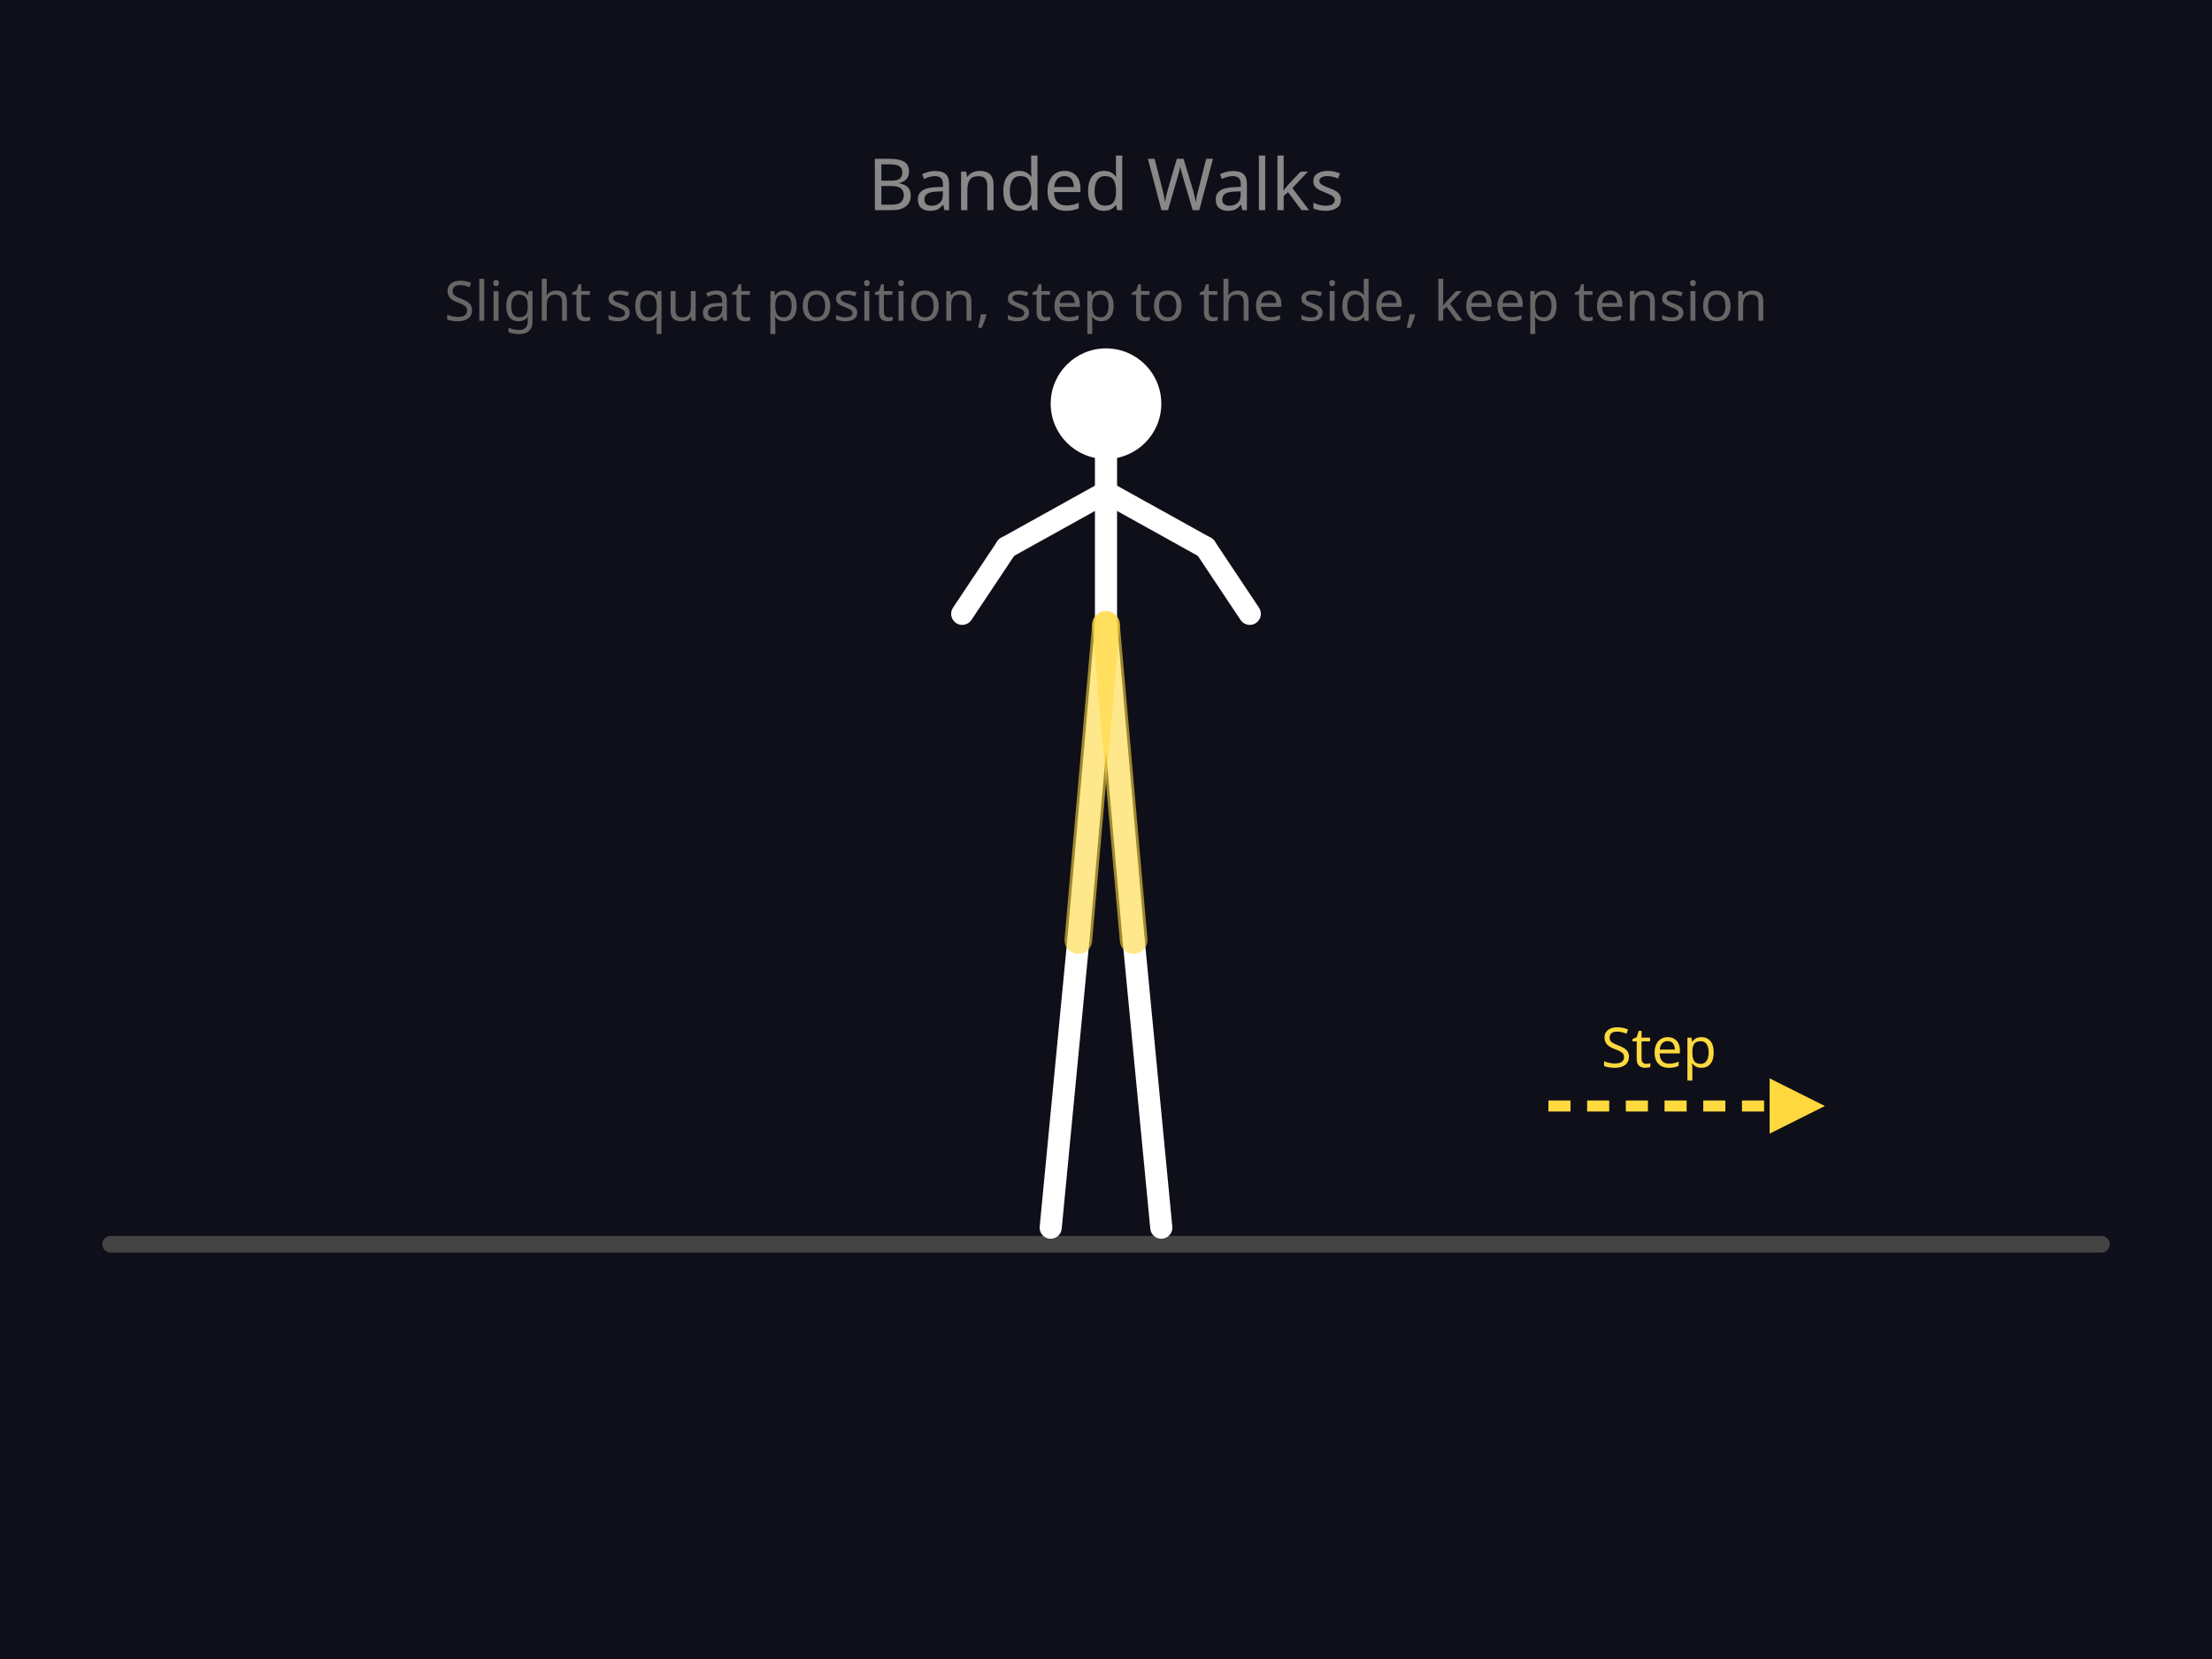
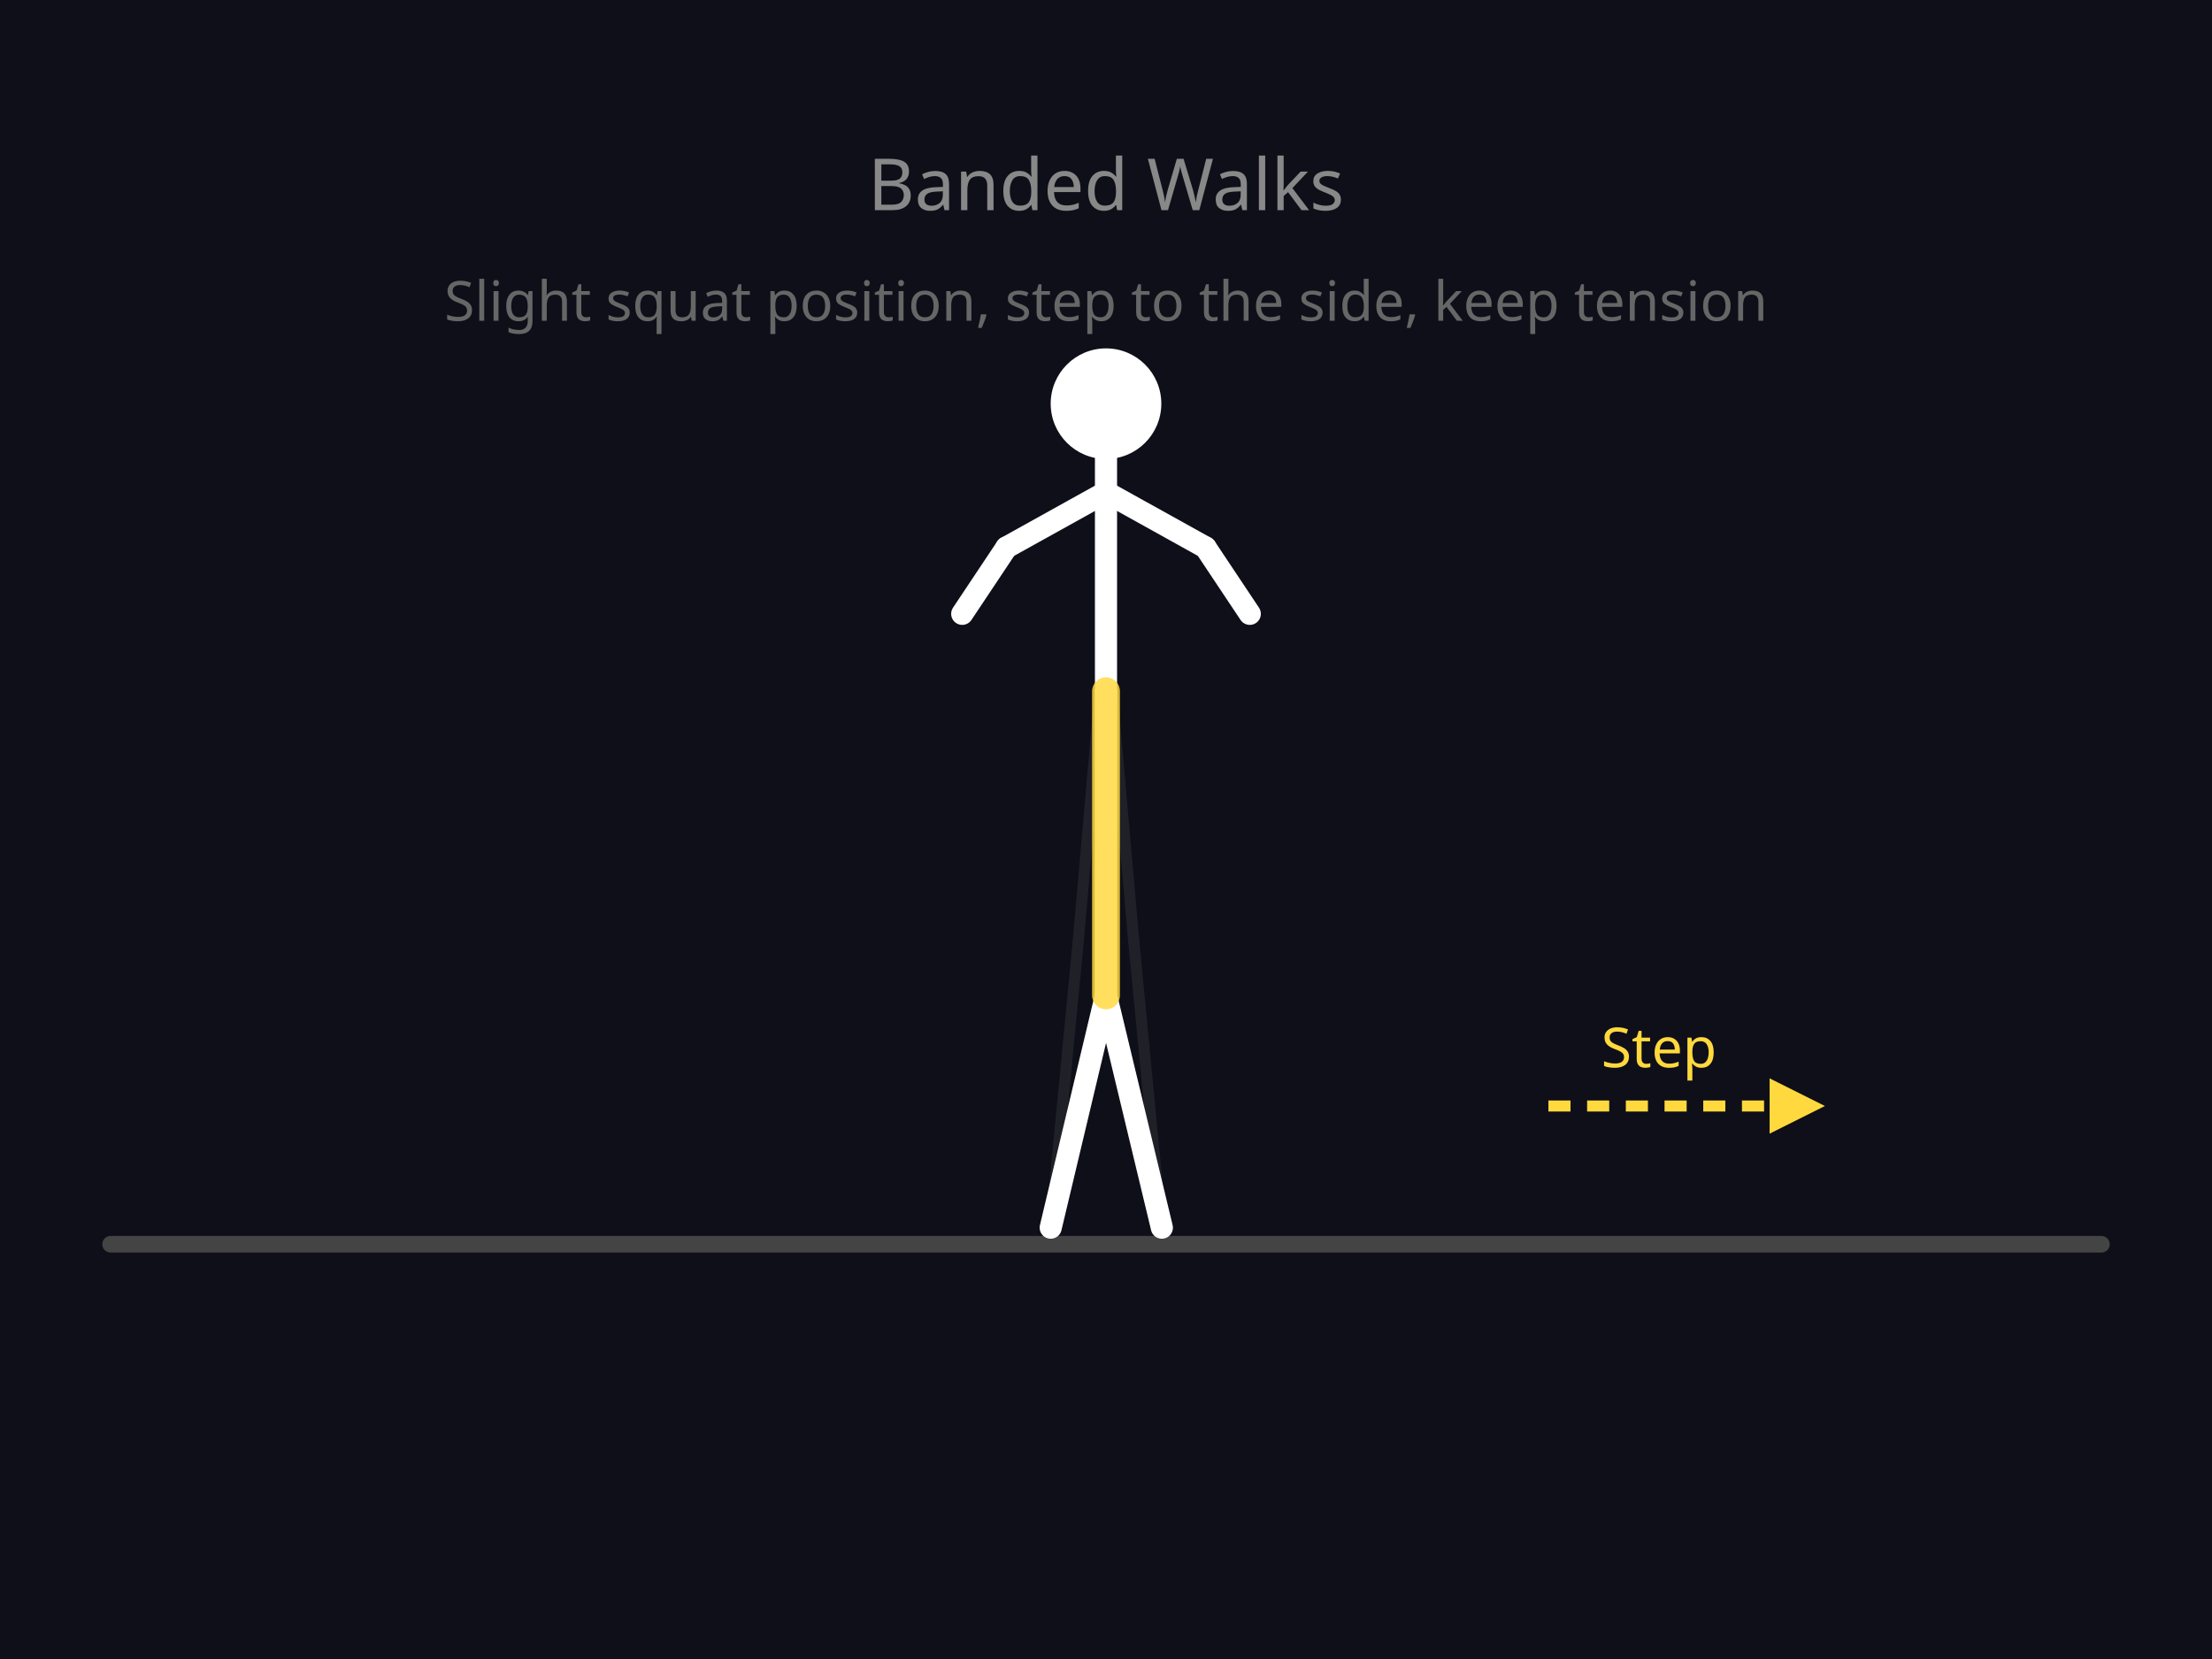
<svg xmlns="http://www.w3.org/2000/svg" viewBox="0 0 400 300">
  <rect width="400" height="300" fill="#0f0f1a" />
  <line x1="20" y1="225" x2="380" y2="225" stroke="#444" stroke-width="3" stroke-linecap="round" />
  <text x="200" y="38" fill="#888" font-size="13" font-family="sans-serif" text-anchor="middle">Banded Walks</text>
  <text x="200" y="58" fill="#666" font-size="10" font-family="sans-serif" text-anchor="middle">Slight squat position, step to the side, keep tension</text>
  <g stroke="#555" stroke-width="2" fill="none" stroke-linecap="round" stroke-linejoin="round" opacity="0.25">
    <circle cx="200" cy="73" r="10" fill="#444" stroke="none" />
    <line x1="200" y1="73" x2="200" y2="81" />
    <line x1="200" y1="81" x2="200" y2="89" />
    <line x1="200" y1="89" x2="200" y2="113" />
    <line x1="200" y1="89" x2="182" y2="99" />
    <line x1="182" y1="99" x2="174" y2="111" />
    <line x1="200" y1="89" x2="218" y2="99" />
    <line x1="218" y1="99" x2="226" y2="111" />
    <line x1="200" y1="113" x2="195" y2="170" />
    <line x1="195" y1="170" x2="190" y2="222" />
    <line x1="200" y1="113" x2="205" y2="170" />
    <line x1="205" y1="170" x2="210" y2="222" />
  </g>
  <g stroke="#FFF" stroke-width="4" fill="none" stroke-linecap="round" stroke-linejoin="round">
    <circle cx="200" cy="73" r="10" fill="#FFF" stroke="none" />
    <line x1="200" y1="73" x2="200" y2="81" />
    <line x1="200" y1="81" x2="200" y2="89" />
-     <line x1="200" y1="89" x2="200" y2="113" />
+     <line x1="200" y1="89" x2="200" y2="125" />
    <line x1="200" y1="89" x2="182" y2="99" />
    <line x1="182" y1="99" x2="174" y2="111" />
    <line x1="200" y1="89" x2="218" y2="99" />
    <line x1="218" y1="99" x2="226" y2="111" />
-     <line x1="200" y1="113" x2="195" y2="170" />
-     <line x1="195" y1="170" x2="190" y2="222" />
-     <line x1="200" y1="113" x2="205" y2="170" />
-     <line x1="205" y1="170" x2="210" y2="222" />
-     <line x1="200" y1="113" x2="195" y2="170" stroke="#FFD93D" stroke-width="5" opacity="0.6" />
-     <line x1="200" y1="113" x2="205" y2="170" stroke="#FFD93D" stroke-width="5" opacity="0.6" />
+     <line x1="200" y1="125" x2="200" y2="180" />
+     <line x1="200" y1="180" x2="190" y2="222" />
+     <line x1="200" y1="125" x2="200" y2="180" />
+     <line x1="200" y1="180" x2="210.1" y2="222" />
+     <line x1="200" y1="125" x2="200" y2="180" stroke="#FFD93D" stroke-width="5" opacity="0.6" />
+     <line x1="200" y1="125" x2="200" y2="180" stroke="#FFD93D" stroke-width="5" opacity="0.6" />
  </g>
  <line x1="280" y1="200" x2="320" y2="200" stroke="#FFD93D" stroke-width="2" stroke-dasharray="4,3" />
  <polygon points="320,195 330,200 320,205" fill="#FFD93D" />
  <text x="300" y="193" fill="#FFD93D" font-size="10" text-anchor="middle" font-family="sans-serif">Step</text>
</svg>
